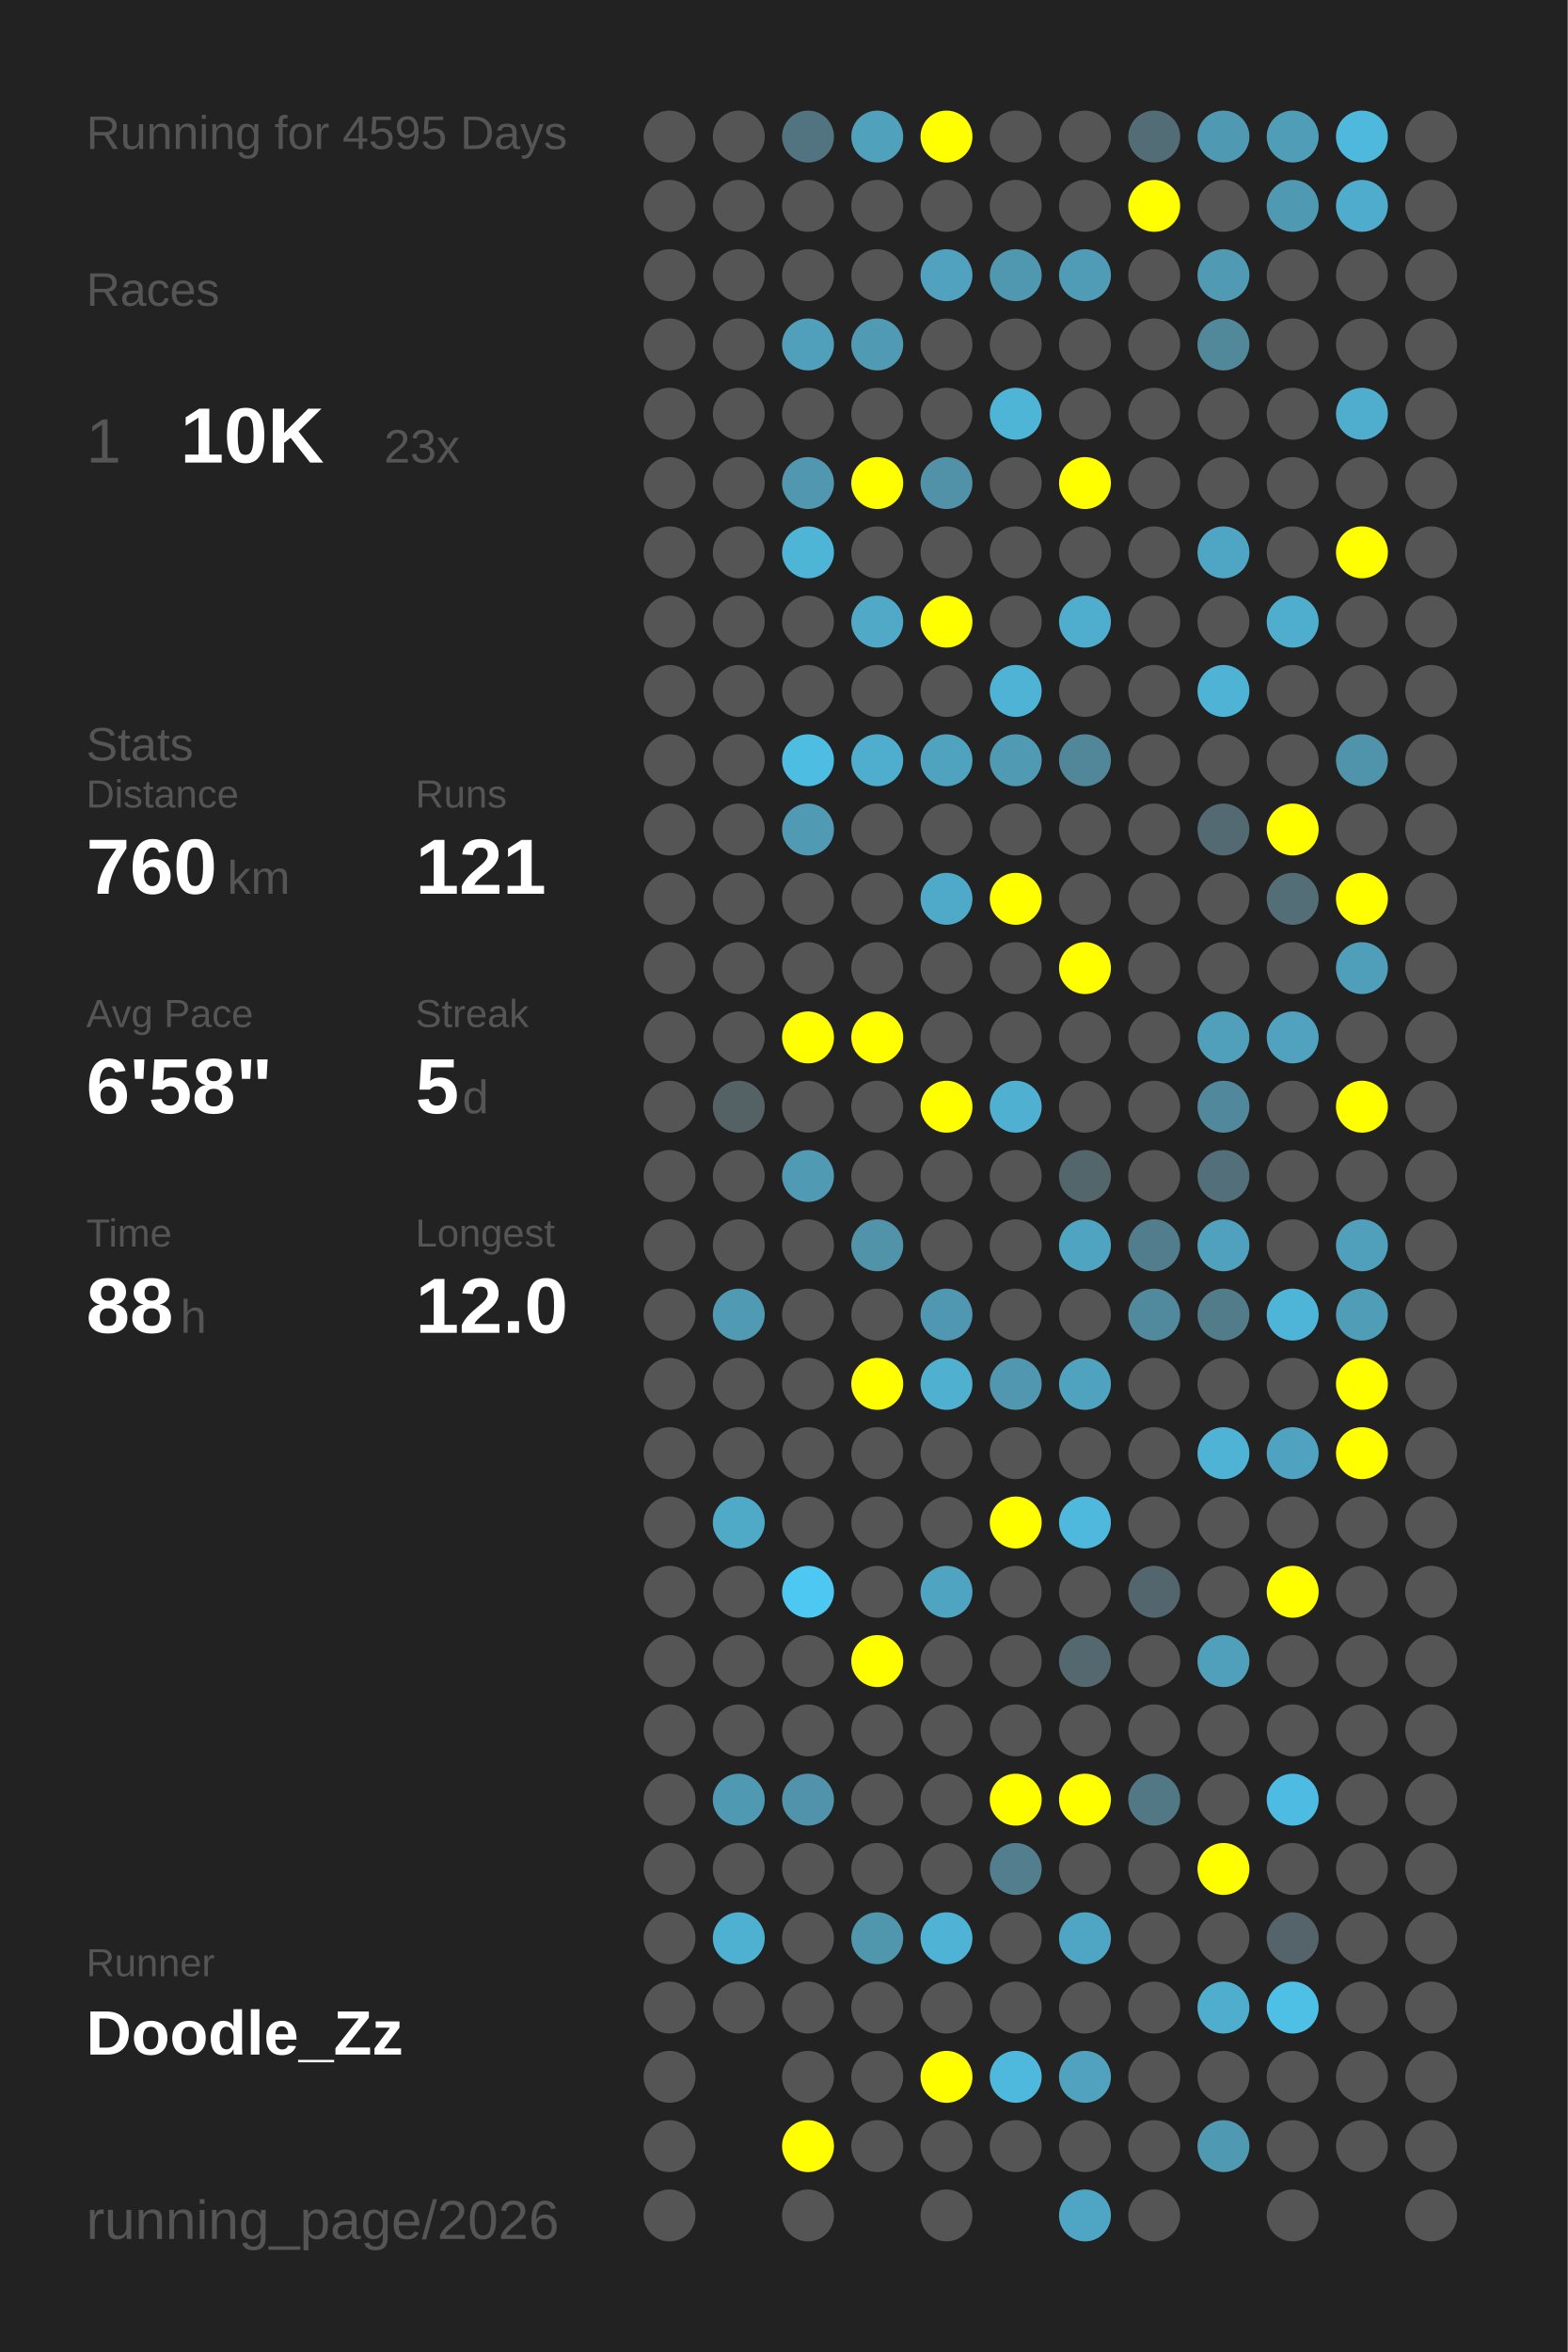
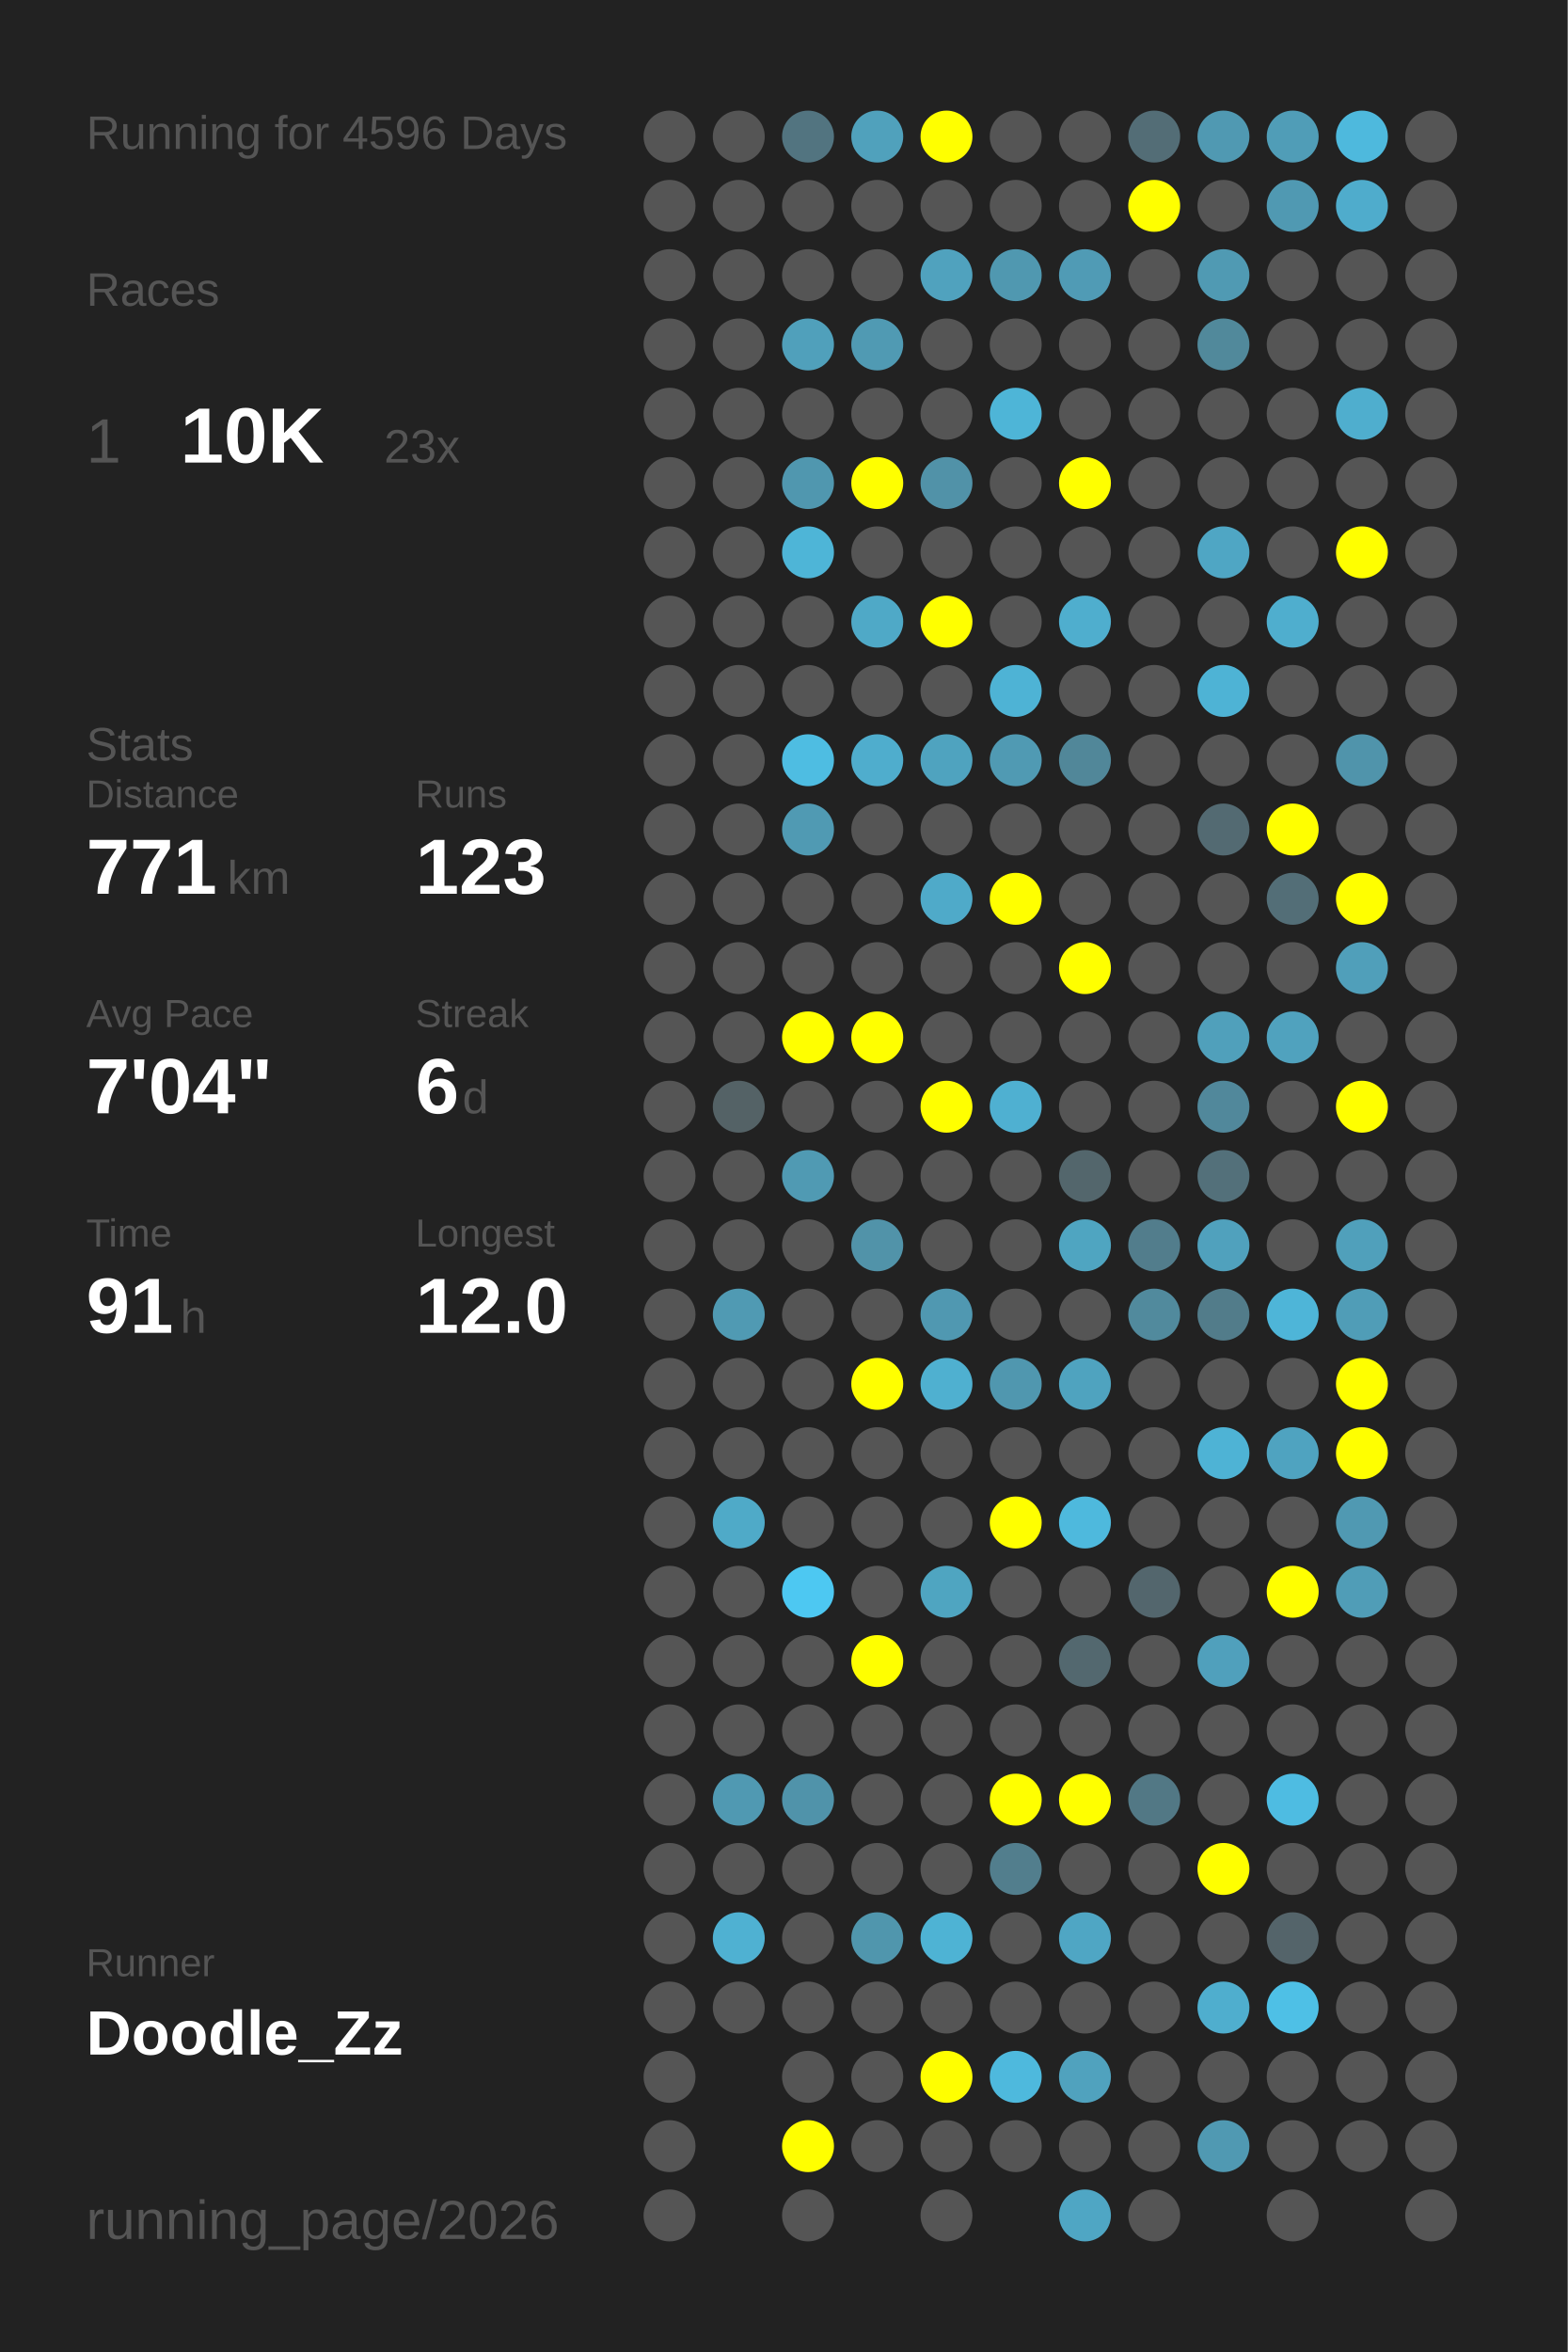
<svg xmlns="http://www.w3.org/2000/svg" baseProfile="full" height="300mm" version="1.1" viewBox="0,0,200,300" width="200mm">
  <defs />
  <rect fill="#222222" height="300" width="200" x="0" y="0" />
-   <text fill="#555555" style="font-size:6px; font-family:Arial;" x="11" y="19">Running for 4595 Days</text>
+   <text fill="#555555" style="font-size:6px; font-family:Arial;" x="11" y="19">Running for 4596 Days</text>
  <text fill="#555555" style="font-size:6px; font-family:Arial;" x="11" y="39">Races</text>
  <text fill="#555555" style="font-size:8px; font-family:Arial;" x="11" y="59">1</text>
  <text fill="#FFFFFF" style="font-size:10px; font-family:Arial; font-weight:bold;" x="23" y="59">10K</text>
  <text fill="#555555" style="font-size:6px; font-family:Arial;" x="49" y="59">23x</text>
  <text fill="#555555" style="font-size:6px; font-family:Arial;" x="11" y="97">Stats</text>
  <text fill="#555555" style="font-size:5px; font-family:Arial;" x="11" y="103">Distance</text>
-   <text fill="#FFFFFF" style="font-size:10px; font-family:Arial; font-weight:bold;" x="11" y="114">760</text>
+   <text fill="#FFFFFF" style="font-size:10px; font-family:Arial; font-weight:bold;" x="11" y="114">771</text>
  <text fill="#555555" style="font-size:6px; font-family:Arial;" x="29" y="114">km</text>
  <text fill="#555555" style="font-size:5px; font-family:Arial;" x="53" y="103">Runs</text>
-   <text fill="#FFFFFF" style="font-size:10px; font-family:Arial; font-weight:bold;" x="53" y="114">121</text>
+   <text fill="#FFFFFF" style="font-size:10px; font-family:Arial; font-weight:bold;" x="53" y="114">123</text>
  <text fill="#555555" style="font-size:5px; font-family:Arial;" x="11" y="131">Avg Pace</text>
-   <text fill="#FFFFFF" style="font-size:10px; font-family:Arial; font-weight:bold;" x="11" y="142">6'58"</text>
+   <text fill="#FFFFFF" style="font-size:10px; font-family:Arial; font-weight:bold;" x="11" y="142">7'04"</text>
  <text fill="#555555" style="font-size:5px; font-family:Arial;" x="53" y="131">Streak</text>
-   <text fill="#FFFFFF" style="font-size:10px; font-family:Arial; font-weight:bold;" x="53" y="142">5</text>
+   <text fill="#FFFFFF" style="font-size:10px; font-family:Arial; font-weight:bold;" x="53" y="142">6</text>
  <text fill="#555555" style="font-size:6px; font-family:Arial;" x="59" y="142">d</text>
  <text fill="#555555" style="font-size:5px; font-family:Arial;" x="11" y="159">Time</text>
-   <text fill="#FFFFFF" style="font-size:10px; font-family:Arial; font-weight:bold;" x="11" y="170">88</text>
+   <text fill="#FFFFFF" style="font-size:10px; font-family:Arial; font-weight:bold;" x="11" y="170">91</text>
  <text fill="#555555" style="font-size:6px; font-family:Arial;" x="23" y="170">h</text>
  <text fill="#555555" style="font-size:5px; font-family:Arial;" x="53" y="159">Longest</text>
  <text fill="#FFFFFF" style="font-size:10px; font-family:Arial; font-weight:bold;" x="53" y="170">12.0</text>
  <text fill="#555555" style="font-size:5px; font-family:Arial;" x="11" y="252.065">Runner</text>
  <text fill="#FFFFFF" style="font-size:8px; font-family:Arial; font-weight:bold;" x="11" y="262.065">Doodle_Zz</text>
  <text fill="#555555" style="font-size:7px; font-family:Arial;" x="11" y="285.581">running_page/2026</text>
  <circle cx="85.417" cy="17.419" fill="#555555" r="3.312" />
  <circle cx="85.417" cy="26.258" fill="#555555" r="3.312" />
  <circle cx="85.417" cy="35.097" fill="#555555" r="3.312" />
  <circle cx="85.417" cy="43.935" fill="#555555" r="3.312" />
  <circle cx="85.417" cy="52.774" fill="#555555" r="3.312" />
  <circle cx="85.417" cy="61.613" fill="#555555" r="3.312" />
  <circle cx="85.417" cy="70.452" fill="#555555" r="3.312" />
  <circle cx="85.417" cy="79.29" fill="#555555" r="3.312" />
  <circle cx="85.417" cy="88.129" fill="#555555" r="3.312" />
  <circle cx="85.417" cy="96.968" fill="#555555" r="3.312" />
  <circle cx="85.417" cy="105.806" fill="#555555" r="3.312" />
  <circle cx="85.417" cy="114.645" fill="#555555" r="3.312" />
  <circle cx="85.417" cy="123.484" fill="#555555" r="3.312" />
  <circle cx="85.417" cy="132.323" fill="#555555" r="3.312" />
  <circle cx="85.417" cy="141.161" fill="#555555" r="3.312" />
  <circle cx="85.417" cy="150" fill="#555555" r="3.312" />
  <circle cx="85.417" cy="158.839" fill="#555555" r="3.312" />
  <circle cx="85.417" cy="167.677" fill="#555555" r="3.312" />
  <circle cx="85.417" cy="176.516" fill="#555555" r="3.312" />
  <circle cx="85.417" cy="185.355" fill="#555555" r="3.312" />
  <circle cx="85.417" cy="194.194" fill="#555555" r="3.312" />
  <circle cx="85.417" cy="203.032" fill="#555555" r="3.312" />
  <circle cx="85.417" cy="211.871" fill="#555555" r="3.312" />
  <circle cx="85.417" cy="220.71" fill="#555555" r="3.312" />
  <circle cx="85.417" cy="229.548" fill="#555555" r="3.312" />
  <circle cx="85.417" cy="238.387" fill="#555555" r="3.312" />
  <circle cx="85.417" cy="247.226" fill="#555555" r="3.312" />
  <circle cx="85.417" cy="256.065" fill="#555555" r="3.312" />
  <circle cx="85.417" cy="264.903" fill="#555555" r="3.312" />
  <circle cx="85.417" cy="273.742" fill="#555555" r="3.312" />
  <circle cx="85.417" cy="282.581" fill="#555555" r="3.312" />
  <circle cx="94.25" cy="17.419" fill="#555555" r="3.312" />
  <circle cx="94.25" cy="26.258" fill="#555555" r="3.312" />
  <circle cx="94.25" cy="35.097" fill="#555555" r="3.312" />
  <circle cx="94.25" cy="43.935" fill="#555555" r="3.312" />
  <circle cx="94.25" cy="52.774" fill="#555555" r="3.312" />
  <circle cx="94.25" cy="61.613" fill="#555555" r="3.312" />
  <circle cx="94.25" cy="70.452" fill="#555555" r="3.312" />
  <circle cx="94.25" cy="79.29" fill="#555555" r="3.312" />
  <circle cx="94.25" cy="88.129" fill="#555555" r="3.312" />
  <circle cx="94.25" cy="96.968" fill="#555555" r="3.312" />
  <circle cx="94.25" cy="105.806" fill="#555555" r="3.312" />
  <circle cx="94.25" cy="114.645" fill="#555555" r="3.312" />
  <circle cx="94.25" cy="123.484" fill="#555555" r="3.312" />
  <circle cx="94.25" cy="132.323" fill="#555555" r="3.312" />
  <circle cx="94.25" cy="141.161" fill="#546266" r="3.312" />
  <circle cx="94.25" cy="150" fill="#555555" r="3.312" />
  <circle cx="94.25" cy="158.839" fill="#555555" r="3.312" />
  <circle cx="94.25" cy="167.677" fill="#509ab3" r="3.312" />
  <circle cx="94.25" cy="176.516" fill="#555555" r="3.312" />
  <circle cx="94.25" cy="185.355" fill="#555555" r="3.312" />
  <circle cx="94.25" cy="194.194" fill="#4faac8" r="3.312" />
  <circle cx="94.25" cy="203.032" fill="#555555" r="3.312" />
  <circle cx="94.25" cy="211.871" fill="#555555" r="3.312" />
  <circle cx="94.25" cy="220.71" fill="#555555" r="3.312" />
  <circle cx="94.25" cy="229.548" fill="#5099b2" r="3.312" />
  <circle cx="94.25" cy="238.387" fill="#555555" r="3.312" />
  <circle cx="94.25" cy="247.226" fill="#4fb1d2" r="3.312" />
  <circle cx="94.25" cy="256.065" fill="#555555" r="3.312" />
  <circle cx="103.083" cy="17.419" fill="#527480" r="3.312" />
  <circle cx="103.083" cy="26.258" fill="#555555" r="3.312" />
  <circle cx="103.083" cy="35.097" fill="#555555" r="3.312" />
  <circle cx="103.083" cy="43.935" fill="#50a0bb" r="3.312" />
  <circle cx="103.083" cy="52.774" fill="#555555" r="3.312" />
  <circle cx="103.083" cy="61.613" fill="#5097af" r="3.312" />
  <circle cx="103.083" cy="70.452" fill="#4eb5d7" r="3.312" />
  <circle cx="103.083" cy="79.29" fill="#555555" r="3.312" />
  <circle cx="103.083" cy="88.129" fill="#555555" r="3.312" />
  <circle cx="103.083" cy="96.968" fill="#4ebde2" r="3.312" />
  <circle cx="103.083" cy="105.806" fill="#509ab3" r="3.312" />
  <circle cx="103.083" cy="114.645" fill="#555555" r="3.312" />
  <circle cx="103.083" cy="123.484" fill="#555555" r="3.312" />
  <circle cx="103.083" cy="132.323" fill="#FFFF00" r="3.312" />
  <circle cx="103.083" cy="141.161" fill="#555555" r="3.312" />
  <circle cx="103.083" cy="150" fill="#509ab3" r="3.312" />
  <circle cx="103.083" cy="158.839" fill="#555555" r="3.312" />
  <circle cx="103.083" cy="167.677" fill="#555555" r="3.312" />
  <circle cx="103.083" cy="176.516" fill="#555555" r="3.312" />
  <circle cx="103.083" cy="185.355" fill="#555555" r="3.312" />
  <circle cx="103.083" cy="194.194" fill="#555555" r="3.312" />
  <circle cx="103.083" cy="203.032" fill="#4dc8f2" r="3.312" />
  <circle cx="103.083" cy="211.871" fill="#555555" r="3.312" />
  <circle cx="103.083" cy="220.71" fill="#555555" r="3.312" />
  <circle cx="103.083" cy="229.548" fill="#5093aa" r="3.312" />
  <circle cx="103.083" cy="238.387" fill="#555555" r="3.312" />
  <circle cx="103.083" cy="247.226" fill="#555555" r="3.312" />
  <circle cx="103.083" cy="256.065" fill="#555555" r="3.312" />
  <circle cx="103.083" cy="264.903" fill="#555555" r="3.312" />
  <circle cx="103.083" cy="273.742" fill="#FFFF00" r="3.312" />
  <circle cx="103.083" cy="282.581" fill="#555555" r="3.312" />
  <circle cx="111.917" cy="17.419" fill="#50a1bc" r="3.312" />
  <circle cx="111.917" cy="26.258" fill="#555555" r="3.312" />
  <circle cx="111.917" cy="35.097" fill="#555555" r="3.312" />
  <circle cx="111.917" cy="43.935" fill="#509ab3" r="3.312" />
  <circle cx="111.917" cy="52.774" fill="#555555" r="3.312" />
  <circle cx="111.917" cy="61.613" fill="#FFFF00" r="3.312" />
  <circle cx="111.917" cy="70.452" fill="#555555" r="3.312" />
  <circle cx="111.917" cy="79.29" fill="#4fa9c7" r="3.312" />
  <circle cx="111.917" cy="88.129" fill="#555555" r="3.312" />
  <circle cx="111.917" cy="96.968" fill="#4fadcd" r="3.312" />
  <circle cx="111.917" cy="105.806" fill="#555555" r="3.312" />
  <circle cx="111.917" cy="114.645" fill="#555555" r="3.312" />
  <circle cx="111.917" cy="123.484" fill="#555555" r="3.312" />
  <circle cx="111.917" cy="132.323" fill="#FFFF00" r="3.312" />
  <circle cx="111.917" cy="141.161" fill="#555555" r="3.312" />
  <circle cx="111.917" cy="150" fill="#555555" r="3.312" />
  <circle cx="111.917" cy="158.839" fill="#5193a9" r="3.312" />
  <circle cx="111.917" cy="167.677" fill="#555555" r="3.312" />
  <circle cx="111.917" cy="176.516" fill="#FFFF00" r="3.312" />
  <circle cx="111.917" cy="185.355" fill="#555555" r="3.312" />
  <circle cx="111.917" cy="194.194" fill="#555555" r="3.312" />
  <circle cx="111.917" cy="203.032" fill="#555555" r="3.312" />
  <circle cx="111.917" cy="211.871" fill="#FFFF00" r="3.312" />
  <circle cx="111.917" cy="220.71" fill="#555555" r="3.312" />
  <circle cx="111.917" cy="229.548" fill="#555555" r="3.312" />
  <circle cx="111.917" cy="238.387" fill="#555555" r="3.312" />
  <circle cx="111.917" cy="247.226" fill="#5096ad" r="3.312" />
  <circle cx="111.917" cy="256.065" fill="#555555" r="3.312" />
  <circle cx="111.917" cy="264.903" fill="#555555" r="3.312" />
  <circle cx="111.917" cy="273.742" fill="#555555" r="3.312" />
  <circle cx="120.75" cy="17.419" fill="#FFFF00" r="3.312" />
  <circle cx="120.75" cy="26.258" fill="#555555" r="3.312" />
  <circle cx="120.75" cy="35.097" fill="#50a2be" r="3.312" />
  <circle cx="120.75" cy="43.935" fill="#555555" r="3.312" />
  <circle cx="120.75" cy="52.774" fill="#555555" r="3.312" />
  <circle cx="120.75" cy="61.613" fill="#5192a8" r="3.312" />
  <circle cx="120.75" cy="70.452" fill="#555555" r="3.312" />
  <circle cx="120.75" cy="79.29" fill="#FFFF00" r="3.312" />
  <circle cx="120.75" cy="88.129" fill="#555555" r="3.312" />
  <circle cx="120.75" cy="96.968" fill="#4fa3bf" r="3.312" />
  <circle cx="120.75" cy="105.806" fill="#555555" r="3.312" />
  <circle cx="120.75" cy="114.645" fill="#4faac9" r="3.312" />
  <circle cx="120.75" cy="123.484" fill="#555555" r="3.312" />
  <circle cx="120.75" cy="132.323" fill="#555555" r="3.312" />
  <circle cx="120.75" cy="141.161" fill="#FFFF00" r="3.312" />
  <circle cx="120.75" cy="150" fill="#555555" r="3.312" />
  <circle cx="120.75" cy="158.839" fill="#555555" r="3.312" />
  <circle cx="120.75" cy="167.677" fill="#5098b1" r="3.312" />
  <circle cx="120.75" cy="176.516" fill="#4fb0d0" r="3.312" />
  <circle cx="120.75" cy="185.355" fill="#555555" r="3.312" />
  <circle cx="120.75" cy="194.194" fill="#555555" r="3.312" />
  <circle cx="120.75" cy="203.032" fill="#4fa5c1" r="3.312" />
  <circle cx="120.75" cy="211.871" fill="#555555" r="3.312" />
  <circle cx="120.75" cy="220.71" fill="#555555" r="3.312" />
  <circle cx="120.75" cy="229.548" fill="#555555" r="3.312" />
  <circle cx="120.75" cy="238.387" fill="#555555" r="3.312" />
  <circle cx="120.75" cy="247.226" fill="#4eb3d4" r="3.312" />
  <circle cx="120.75" cy="256.065" fill="#555555" r="3.312" />
  <circle cx="120.75" cy="264.903" fill="#FFFF00" r="3.312" />
  <circle cx="120.75" cy="273.742" fill="#555555" r="3.312" />
  <circle cx="120.75" cy="282.581" fill="#555555" r="3.312" />
  <circle cx="129.583" cy="17.419" fill="#555555" r="3.312" />
  <circle cx="129.583" cy="26.258" fill="#555555" r="3.312" />
  <circle cx="129.583" cy="35.097" fill="#5098b0" r="3.312" />
  <circle cx="129.583" cy="43.935" fill="#555555" r="3.312" />
  <circle cx="129.583" cy="52.774" fill="#4eb5d7" r="3.312" />
  <circle cx="129.583" cy="61.613" fill="#555555" r="3.312" />
  <circle cx="129.583" cy="70.452" fill="#555555" r="3.312" />
  <circle cx="129.583" cy="79.29" fill="#555555" r="3.312" />
  <circle cx="129.583" cy="88.129" fill="#4eb3d5" r="3.312" />
  <circle cx="129.583" cy="96.968" fill="#509ab3" r="3.312" />
  <circle cx="129.583" cy="105.806" fill="#555555" r="3.312" />
  <circle cx="129.583" cy="114.645" fill="#FFFF00" r="3.312" />
  <circle cx="129.583" cy="123.484" fill="#555555" r="3.312" />
  <circle cx="129.583" cy="132.323" fill="#555555" r="3.312" />
  <circle cx="129.583" cy="141.161" fill="#4fb0d1" r="3.312" />
  <circle cx="129.583" cy="150" fill="#555555" r="3.312" />
  <circle cx="129.583" cy="158.839" fill="#555555" r="3.312" />
  <circle cx="129.583" cy="167.677" fill="#555555" r="3.312" />
  <circle cx="129.583" cy="176.516" fill="#5097af" r="3.312" />
  <circle cx="129.583" cy="185.355" fill="#555555" r="3.312" />
  <circle cx="129.583" cy="194.194" fill="#FFFF00" r="3.312" />
  <circle cx="129.583" cy="203.032" fill="#555555" r="3.312" />
  <circle cx="129.583" cy="211.871" fill="#555555" r="3.312" />
  <circle cx="129.583" cy="220.71" fill="#555555" r="3.312" />
  <circle cx="129.583" cy="229.548" fill="#FFFF00" r="3.312" />
  <circle cx="129.583" cy="238.387" fill="#527e8d" r="3.312" />
  <circle cx="129.583" cy="247.226" fill="#555555" r="3.312" />
  <circle cx="129.583" cy="256.065" fill="#555555" r="3.312" />
  <circle cx="129.583" cy="264.903" fill="#4eb9dd" r="3.312" />
  <circle cx="129.583" cy="273.742" fill="#555555" r="3.312" />
  <circle cx="138.417" cy="17.419" fill="#555555" r="3.312" />
  <circle cx="138.417" cy="26.258" fill="#555555" r="3.312" />
  <circle cx="138.417" cy="35.097" fill="#509bb5" r="3.312" />
  <circle cx="138.417" cy="43.935" fill="#555555" r="3.312" />
  <circle cx="138.417" cy="52.774" fill="#555555" r="3.312" />
  <circle cx="138.417" cy="61.613" fill="#FFFF00" r="3.312" />
  <circle cx="138.417" cy="70.452" fill="#555555" r="3.312" />
  <circle cx="138.417" cy="79.29" fill="#4faece" r="3.312" />
  <circle cx="138.417" cy="88.129" fill="#555555" r="3.312" />
  <circle cx="138.417" cy="96.968" fill="#518799" r="3.312" />
  <circle cx="138.417" cy="105.806" fill="#555555" r="3.312" />
  <circle cx="138.417" cy="114.645" fill="#555555" r="3.312" />
  <circle cx="138.417" cy="123.484" fill="#FFFF00" r="3.312" />
  <circle cx="138.417" cy="132.323" fill="#555555" r="3.312" />
  <circle cx="138.417" cy="141.161" fill="#555555" r="3.312" />
  <circle cx="138.417" cy="150" fill="#53666c" r="3.312" />
  <circle cx="138.417" cy="158.839" fill="#4fa5c1" r="3.312" />
  <circle cx="138.417" cy="167.677" fill="#555555" r="3.312" />
  <circle cx="138.417" cy="176.516" fill="#4fa3bf" r="3.312" />
  <circle cx="138.417" cy="185.355" fill="#555555" r="3.312" />
  <circle cx="138.417" cy="194.194" fill="#4eb9dd" r="3.312" />
  <circle cx="138.417" cy="203.032" fill="#555555" r="3.312" />
  <circle cx="138.417" cy="211.871" fill="#53686f" r="3.312" />
  <circle cx="138.417" cy="220.71" fill="#555555" r="3.312" />
  <circle cx="138.417" cy="229.548" fill="#FFFF00" r="3.312" />
  <circle cx="138.417" cy="238.387" fill="#555555" r="3.312" />
  <circle cx="138.417" cy="247.226" fill="#4fa6c4" r="3.312" />
  <circle cx="138.417" cy="256.065" fill="#555555" r="3.312" />
  <circle cx="138.417" cy="264.903" fill="#50a2be" r="3.312" />
  <circle cx="138.417" cy="273.742" fill="#555555" r="3.312" />
  <circle cx="138.417" cy="282.581" fill="#4fa6c4" r="3.312" />
  <circle cx="147.25" cy="17.419" fill="#536d76" r="3.312" />
  <circle cx="147.25" cy="26.258" fill="#FFFF00" r="3.312" />
  <circle cx="147.25" cy="35.097" fill="#555555" r="3.312" />
  <circle cx="147.25" cy="43.935" fill="#555555" r="3.312" />
  <circle cx="147.25" cy="52.774" fill="#555555" r="3.312" />
  <circle cx="147.25" cy="61.613" fill="#555555" r="3.312" />
  <circle cx="147.25" cy="70.452" fill="#555555" r="3.312" />
  <circle cx="147.25" cy="79.29" fill="#555555" r="3.312" />
  <circle cx="147.25" cy="88.129" fill="#555555" r="3.312" />
  <circle cx="147.25" cy="96.968" fill="#555555" r="3.312" />
  <circle cx="147.25" cy="105.806" fill="#555555" r="3.312" />
  <circle cx="147.25" cy="114.645" fill="#555555" r="3.312" />
  <circle cx="147.25" cy="123.484" fill="#555555" r="3.312" />
  <circle cx="147.25" cy="132.323" fill="#555555" r="3.312" />
  <circle cx="147.25" cy="141.161" fill="#555555" r="3.312" />
  <circle cx="147.25" cy="150" fill="#555555" r="3.312" />
  <circle cx="147.25" cy="158.839" fill="#527d8c" r="3.312" />
  <circle cx="147.25" cy="167.677" fill="#518a9d" r="3.312" />
  <circle cx="147.25" cy="176.516" fill="#555555" r="3.312" />
  <circle cx="147.25" cy="185.355" fill="#555555" r="3.312" />
  <circle cx="147.25" cy="194.194" fill="#555555" r="3.312" />
  <circle cx="147.25" cy="203.032" fill="#53666d" r="3.312" />
  <circle cx="147.25" cy="211.871" fill="#555555" r="3.312" />
  <circle cx="147.25" cy="220.71" fill="#555555" r="3.312" />
  <circle cx="147.25" cy="229.548" fill="#527885" r="3.312" />
  <circle cx="147.25" cy="238.387" fill="#555555" r="3.312" />
  <circle cx="147.25" cy="247.226" fill="#555555" r="3.312" />
  <circle cx="147.25" cy="256.065" fill="#555555" r="3.312" />
  <circle cx="147.25" cy="264.903" fill="#555555" r="3.312" />
  <circle cx="147.25" cy="273.742" fill="#555555" r="3.312" />
  <circle cx="147.25" cy="282.581" fill="#555555" r="3.312" />
  <circle cx="156.083" cy="17.419" fill="#5099b2" r="3.312" />
  <circle cx="156.083" cy="26.258" fill="#555555" r="3.312" />
  <circle cx="156.083" cy="35.097" fill="#509ab3" r="3.312" />
  <circle cx="156.083" cy="43.935" fill="#51899b" r="3.312" />
  <circle cx="156.083" cy="52.774" fill="#555555" r="3.312" />
  <circle cx="156.083" cy="61.613" fill="#555555" r="3.312" />
  <circle cx="156.083" cy="70.452" fill="#4fa6c4" r="3.312" />
  <circle cx="156.083" cy="79.29" fill="#555555" r="3.312" />
  <circle cx="156.083" cy="88.129" fill="#4eb3d5" r="3.312" />
  <circle cx="156.083" cy="96.968" fill="#555555" r="3.312" />
  <circle cx="156.083" cy="105.806" fill="#536a72" r="3.312" />
  <circle cx="156.083" cy="114.645" fill="#555555" r="3.312" />
  <circle cx="156.083" cy="123.484" fill="#555555" r="3.312" />
  <circle cx="156.083" cy="132.323" fill="#50a0bb" r="3.312" />
  <circle cx="156.083" cy="141.161" fill="#51889b" r="3.312" />
  <circle cx="156.083" cy="150" fill="#53707a" r="3.312" />
  <circle cx="156.083" cy="158.839" fill="#50a1bd" r="3.312" />
  <circle cx="156.083" cy="167.677" fill="#527c8a" r="3.312" />
  <circle cx="156.083" cy="176.516" fill="#555555" r="3.312" />
  <circle cx="156.083" cy="185.355" fill="#4eb3d5" r="3.312" />
  <circle cx="156.083" cy="194.194" fill="#555555" r="3.312" />
  <circle cx="156.083" cy="203.032" fill="#555555" r="3.312" />
  <circle cx="156.083" cy="211.871" fill="#50a0bc" r="3.312" />
  <circle cx="156.083" cy="220.71" fill="#555555" r="3.312" />
  <circle cx="156.083" cy="229.548" fill="#555555" r="3.312" />
  <circle cx="156.083" cy="238.387" fill="#FFFF00" r="3.312" />
  <circle cx="156.083" cy="247.226" fill="#555555" r="3.312" />
  <circle cx="156.083" cy="256.065" fill="#4faece" r="3.312" />
  <circle cx="156.083" cy="264.903" fill="#555555" r="3.312" />
  <circle cx="156.083" cy="273.742" fill="#5099b2" r="3.312" />
  <circle cx="164.917" cy="17.419" fill="#509db7" r="3.312" />
  <circle cx="164.917" cy="26.258" fill="#5099b2" r="3.312" />
  <circle cx="164.917" cy="35.097" fill="#555555" r="3.312" />
  <circle cx="164.917" cy="43.935" fill="#555555" r="3.312" />
  <circle cx="164.917" cy="52.774" fill="#555555" r="3.312" />
  <circle cx="164.917" cy="61.613" fill="#555555" r="3.312" />
  <circle cx="164.917" cy="70.452" fill="#555555" r="3.312" />
  <circle cx="164.917" cy="79.29" fill="#4faece" r="3.312" />
  <circle cx="164.917" cy="88.129" fill="#555555" r="3.312" />
  <circle cx="164.917" cy="96.968" fill="#555555" r="3.312" />
  <circle cx="164.917" cy="105.806" fill="#FFFF00" r="3.312" />
  <circle cx="164.917" cy="114.645" fill="#536e77" r="3.312" />
  <circle cx="164.917" cy="123.484" fill="#555555" r="3.312" />
  <circle cx="164.917" cy="132.323" fill="#50a2be" r="3.312" />
  <circle cx="164.917" cy="141.161" fill="#555555" r="3.312" />
  <circle cx="164.917" cy="150" fill="#555555" r="3.312" />
  <circle cx="164.917" cy="158.839" fill="#555555" r="3.312" />
  <circle cx="164.917" cy="167.677" fill="#4eb5d8" r="3.312" />
  <circle cx="164.917" cy="176.516" fill="#555555" r="3.312" />
  <circle cx="164.917" cy="185.355" fill="#4fa3c0" r="3.312" />
  <circle cx="164.917" cy="194.194" fill="#555555" r="3.312" />
  <circle cx="164.917" cy="203.032" fill="#FFFF00" r="3.312" />
  <circle cx="164.917" cy="211.871" fill="#555555" r="3.312" />
  <circle cx="164.917" cy="220.71" fill="#555555" r="3.312" />
  <circle cx="164.917" cy="229.548" fill="#4ebce2" r="3.312" />
  <circle cx="164.917" cy="238.387" fill="#555555" r="3.312" />
  <circle cx="164.917" cy="247.226" fill="#54646a" r="3.312" />
  <circle cx="164.917" cy="256.065" fill="#4ec0e6" r="3.312" />
  <circle cx="164.917" cy="264.903" fill="#555555" r="3.312" />
  <circle cx="164.917" cy="273.742" fill="#555555" r="3.312" />
  <circle cx="164.917" cy="282.581" fill="#555555" r="3.312" />
  <circle cx="173.75" cy="17.419" fill="#4eb9dd" r="3.312" />
  <circle cx="173.75" cy="26.258" fill="#4faccc" r="3.312" />
  <circle cx="173.75" cy="35.097" fill="#555555" r="3.312" />
  <circle cx="173.75" cy="43.935" fill="#555555" r="3.312" />
  <circle cx="173.75" cy="52.774" fill="#4faece" r="3.312" />
  <circle cx="173.75" cy="61.613" fill="#555555" r="3.312" />
  <circle cx="173.75" cy="70.452" fill="#FFFF00" r="3.312" />
  <circle cx="173.75" cy="79.29" fill="#555555" r="3.312" />
  <circle cx="173.75" cy="88.129" fill="#555555" r="3.312" />
  <circle cx="173.75" cy="96.968" fill="#5094ab" r="3.312" />
  <circle cx="173.75" cy="105.806" fill="#555555" r="3.312" />
  <circle cx="173.75" cy="114.645" fill="#FFFF00" r="3.312" />
  <circle cx="173.75" cy="123.484" fill="#509fba" r="3.312" />
  <circle cx="173.75" cy="132.323" fill="#555555" r="3.312" />
  <circle cx="173.75" cy="141.161" fill="#FFFF00" r="3.312" />
  <circle cx="173.75" cy="150" fill="#555555" r="3.312" />
  <circle cx="173.75" cy="158.839" fill="#50a0bb" r="3.312" />
  <circle cx="173.75" cy="167.677" fill="#509db7" r="3.312" />
  <circle cx="173.75" cy="176.516" fill="#FFFF00" r="3.312" />
  <circle cx="173.75" cy="185.355" fill="#FFFF00" r="3.312" />
-   <circle cx="173.75" cy="194.194" fill="#555555" r="3.312" />
-   <circle cx="173.75" cy="203.032" fill="#555555" r="3.312" />
+   <circle cx="173.75" cy="194.194" fill="#5099b2" r="3.312" />
+   <circle cx="173.75" cy="203.032" fill="#509db7" r="3.312" />
  <circle cx="173.75" cy="211.871" fill="#555555" r="3.312" />
  <circle cx="173.75" cy="220.71" fill="#555555" r="3.312" />
  <circle cx="173.75" cy="229.548" fill="#555555" r="3.312" />
  <circle cx="173.75" cy="238.387" fill="#555555" r="3.312" />
  <circle cx="173.75" cy="247.226" fill="#555555" r="3.312" />
  <circle cx="173.75" cy="256.065" fill="#555555" r="3.312" />
  <circle cx="173.75" cy="264.903" fill="#555555" r="3.312" />
  <circle cx="173.75" cy="273.742" fill="#555555" r="3.312" />
  <circle cx="182.583" cy="17.419" fill="#555555" r="3.312" />
  <circle cx="182.583" cy="26.258" fill="#555555" r="3.312" />
  <circle cx="182.583" cy="35.097" fill="#555555" r="3.312" />
  <circle cx="182.583" cy="43.935" fill="#555555" r="3.312" />
  <circle cx="182.583" cy="52.774" fill="#555555" r="3.312" />
  <circle cx="182.583" cy="61.613" fill="#555555" r="3.312" />
  <circle cx="182.583" cy="70.452" fill="#555555" r="3.312" />
  <circle cx="182.583" cy="79.29" fill="#555555" r="3.312" />
  <circle cx="182.583" cy="88.129" fill="#555555" r="3.312" />
  <circle cx="182.583" cy="96.968" fill="#555555" r="3.312" />
  <circle cx="182.583" cy="105.806" fill="#555555" r="3.312" />
  <circle cx="182.583" cy="114.645" fill="#555555" r="3.312" />
  <circle cx="182.583" cy="123.484" fill="#555555" r="3.312" />
  <circle cx="182.583" cy="132.323" fill="#555555" r="3.312" />
  <circle cx="182.583" cy="141.161" fill="#555555" r="3.312" />
  <circle cx="182.583" cy="150" fill="#555555" r="3.312" />
  <circle cx="182.583" cy="158.839" fill="#555555" r="3.312" />
  <circle cx="182.583" cy="167.677" fill="#555555" r="3.312" />
  <circle cx="182.583" cy="176.516" fill="#555555" r="3.312" />
  <circle cx="182.583" cy="185.355" fill="#555555" r="3.312" />
  <circle cx="182.583" cy="194.194" fill="#555555" r="3.312" />
  <circle cx="182.583" cy="203.032" fill="#555555" r="3.312" />
  <circle cx="182.583" cy="211.871" fill="#555555" r="3.312" />
  <circle cx="182.583" cy="220.71" fill="#555555" r="3.312" />
  <circle cx="182.583" cy="229.548" fill="#555555" r="3.312" />
  <circle cx="182.583" cy="238.387" fill="#555555" r="3.312" />
  <circle cx="182.583" cy="247.226" fill="#555555" r="3.312" />
  <circle cx="182.583" cy="256.065" fill="#555555" r="3.312" />
  <circle cx="182.583" cy="264.903" fill="#555555" r="3.312" />
  <circle cx="182.583" cy="273.742" fill="#555555" r="3.312" />
  <circle cx="182.583" cy="282.581" fill="#555555" r="3.312" />
</svg>
